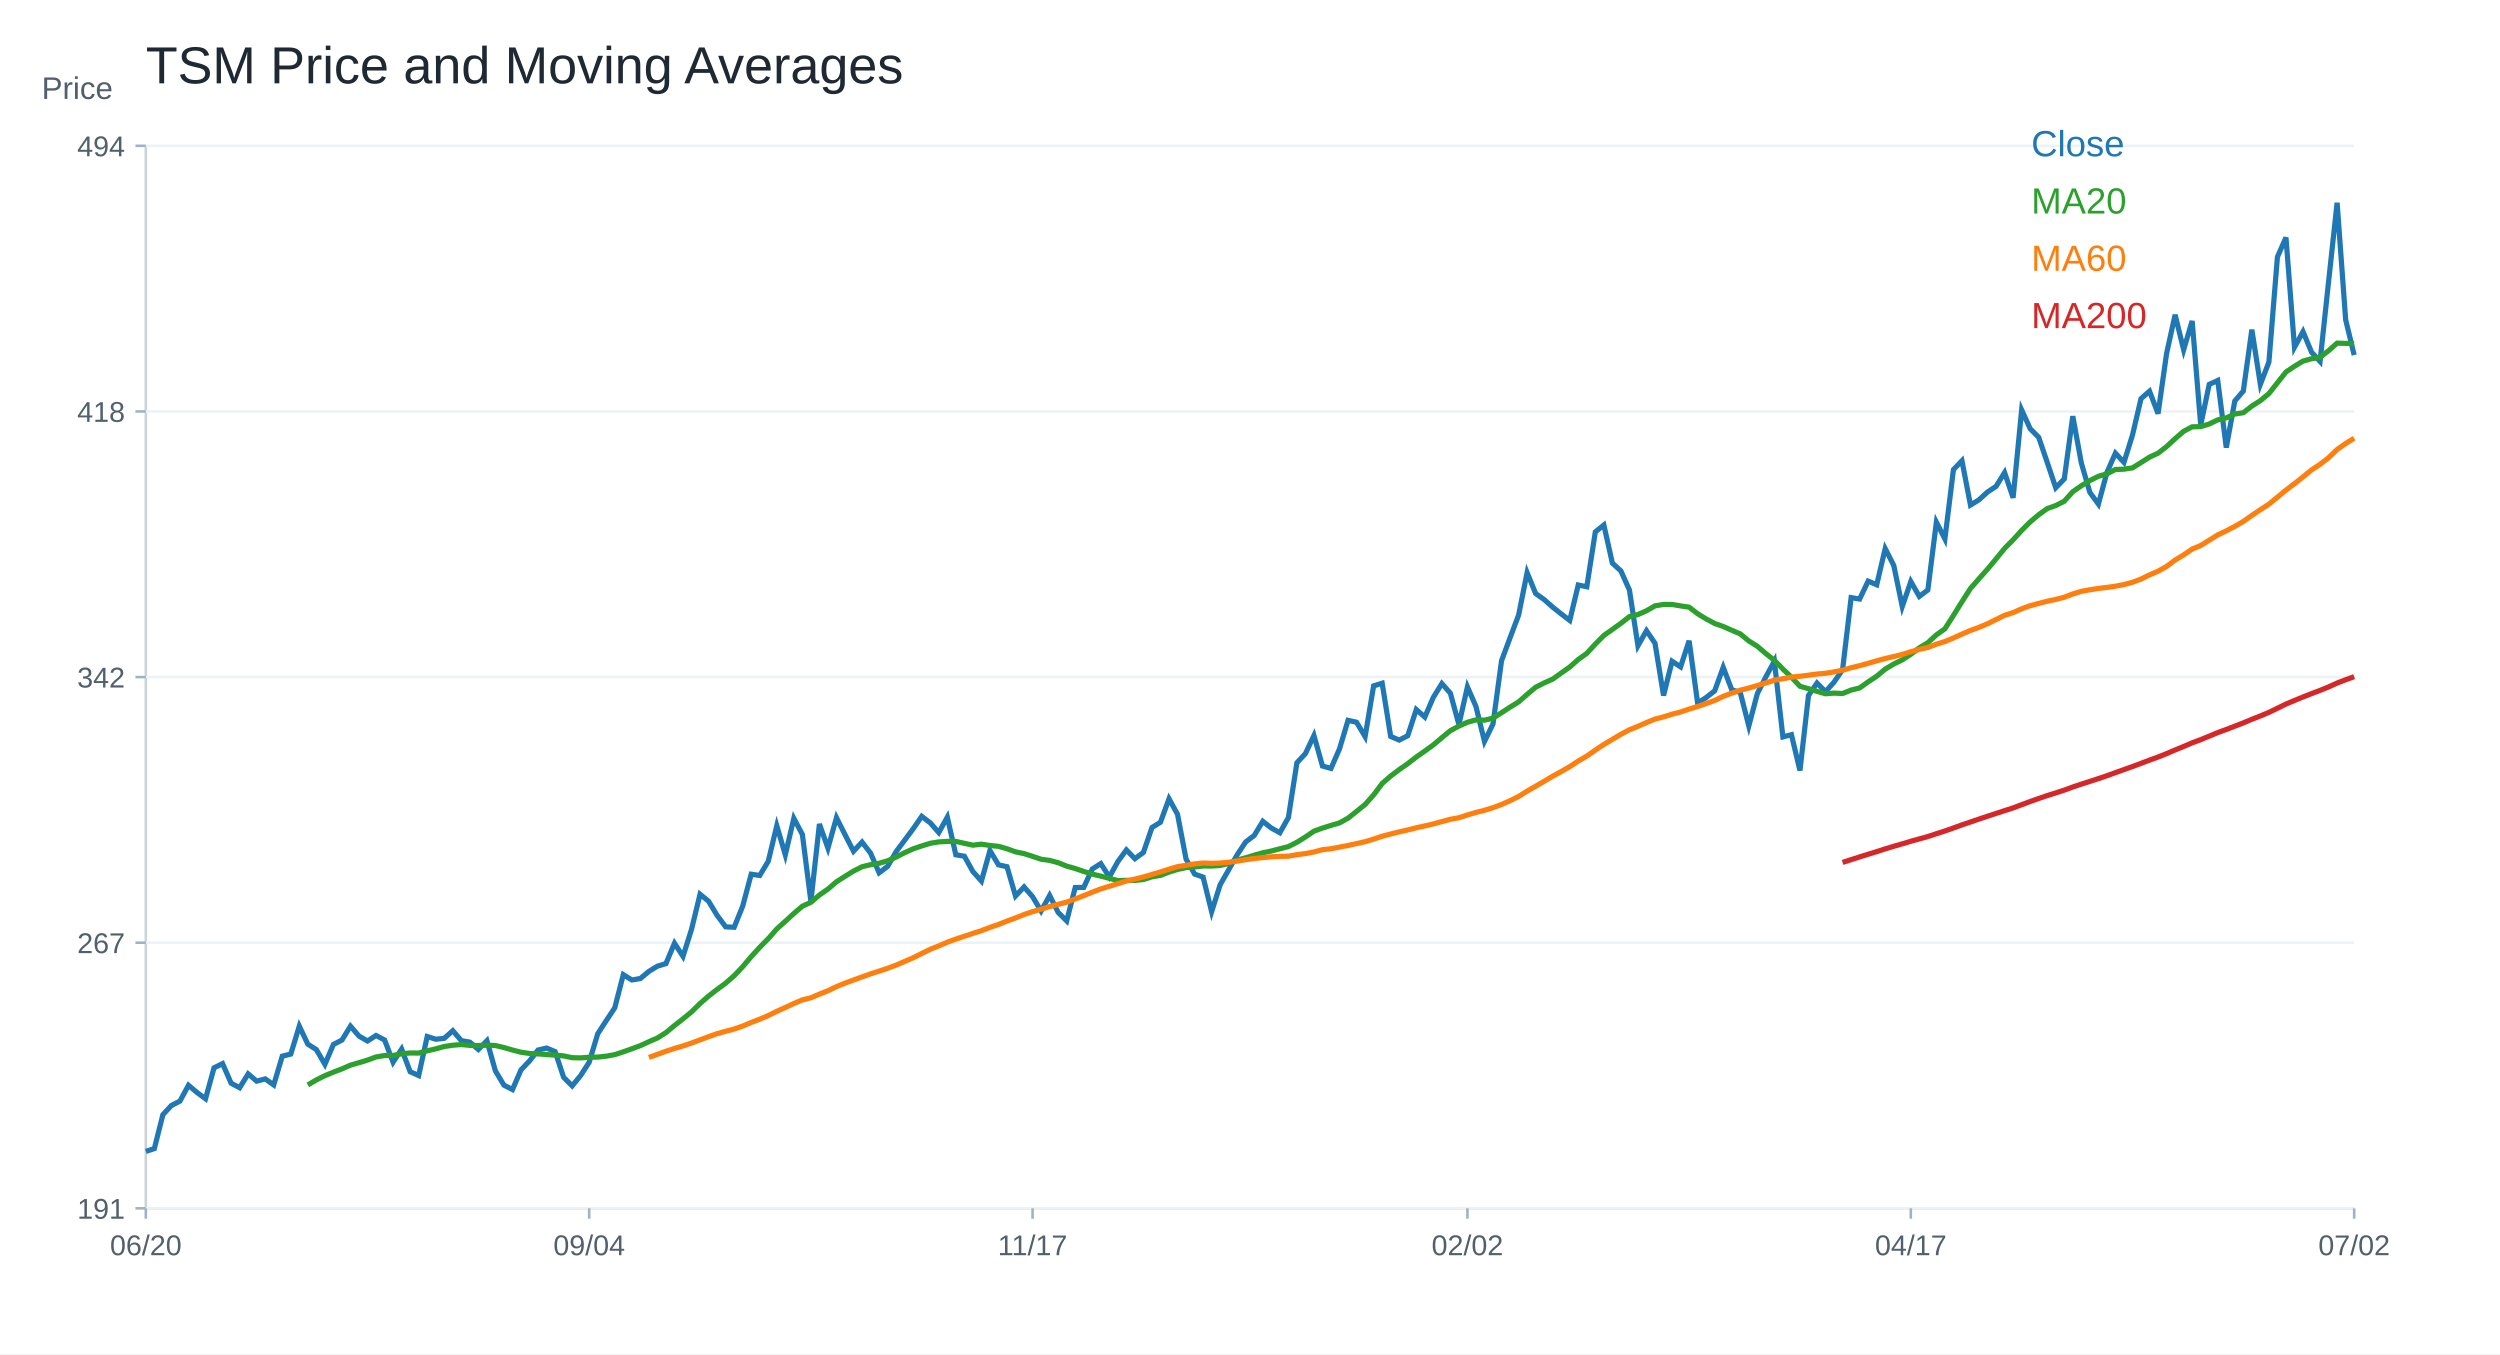
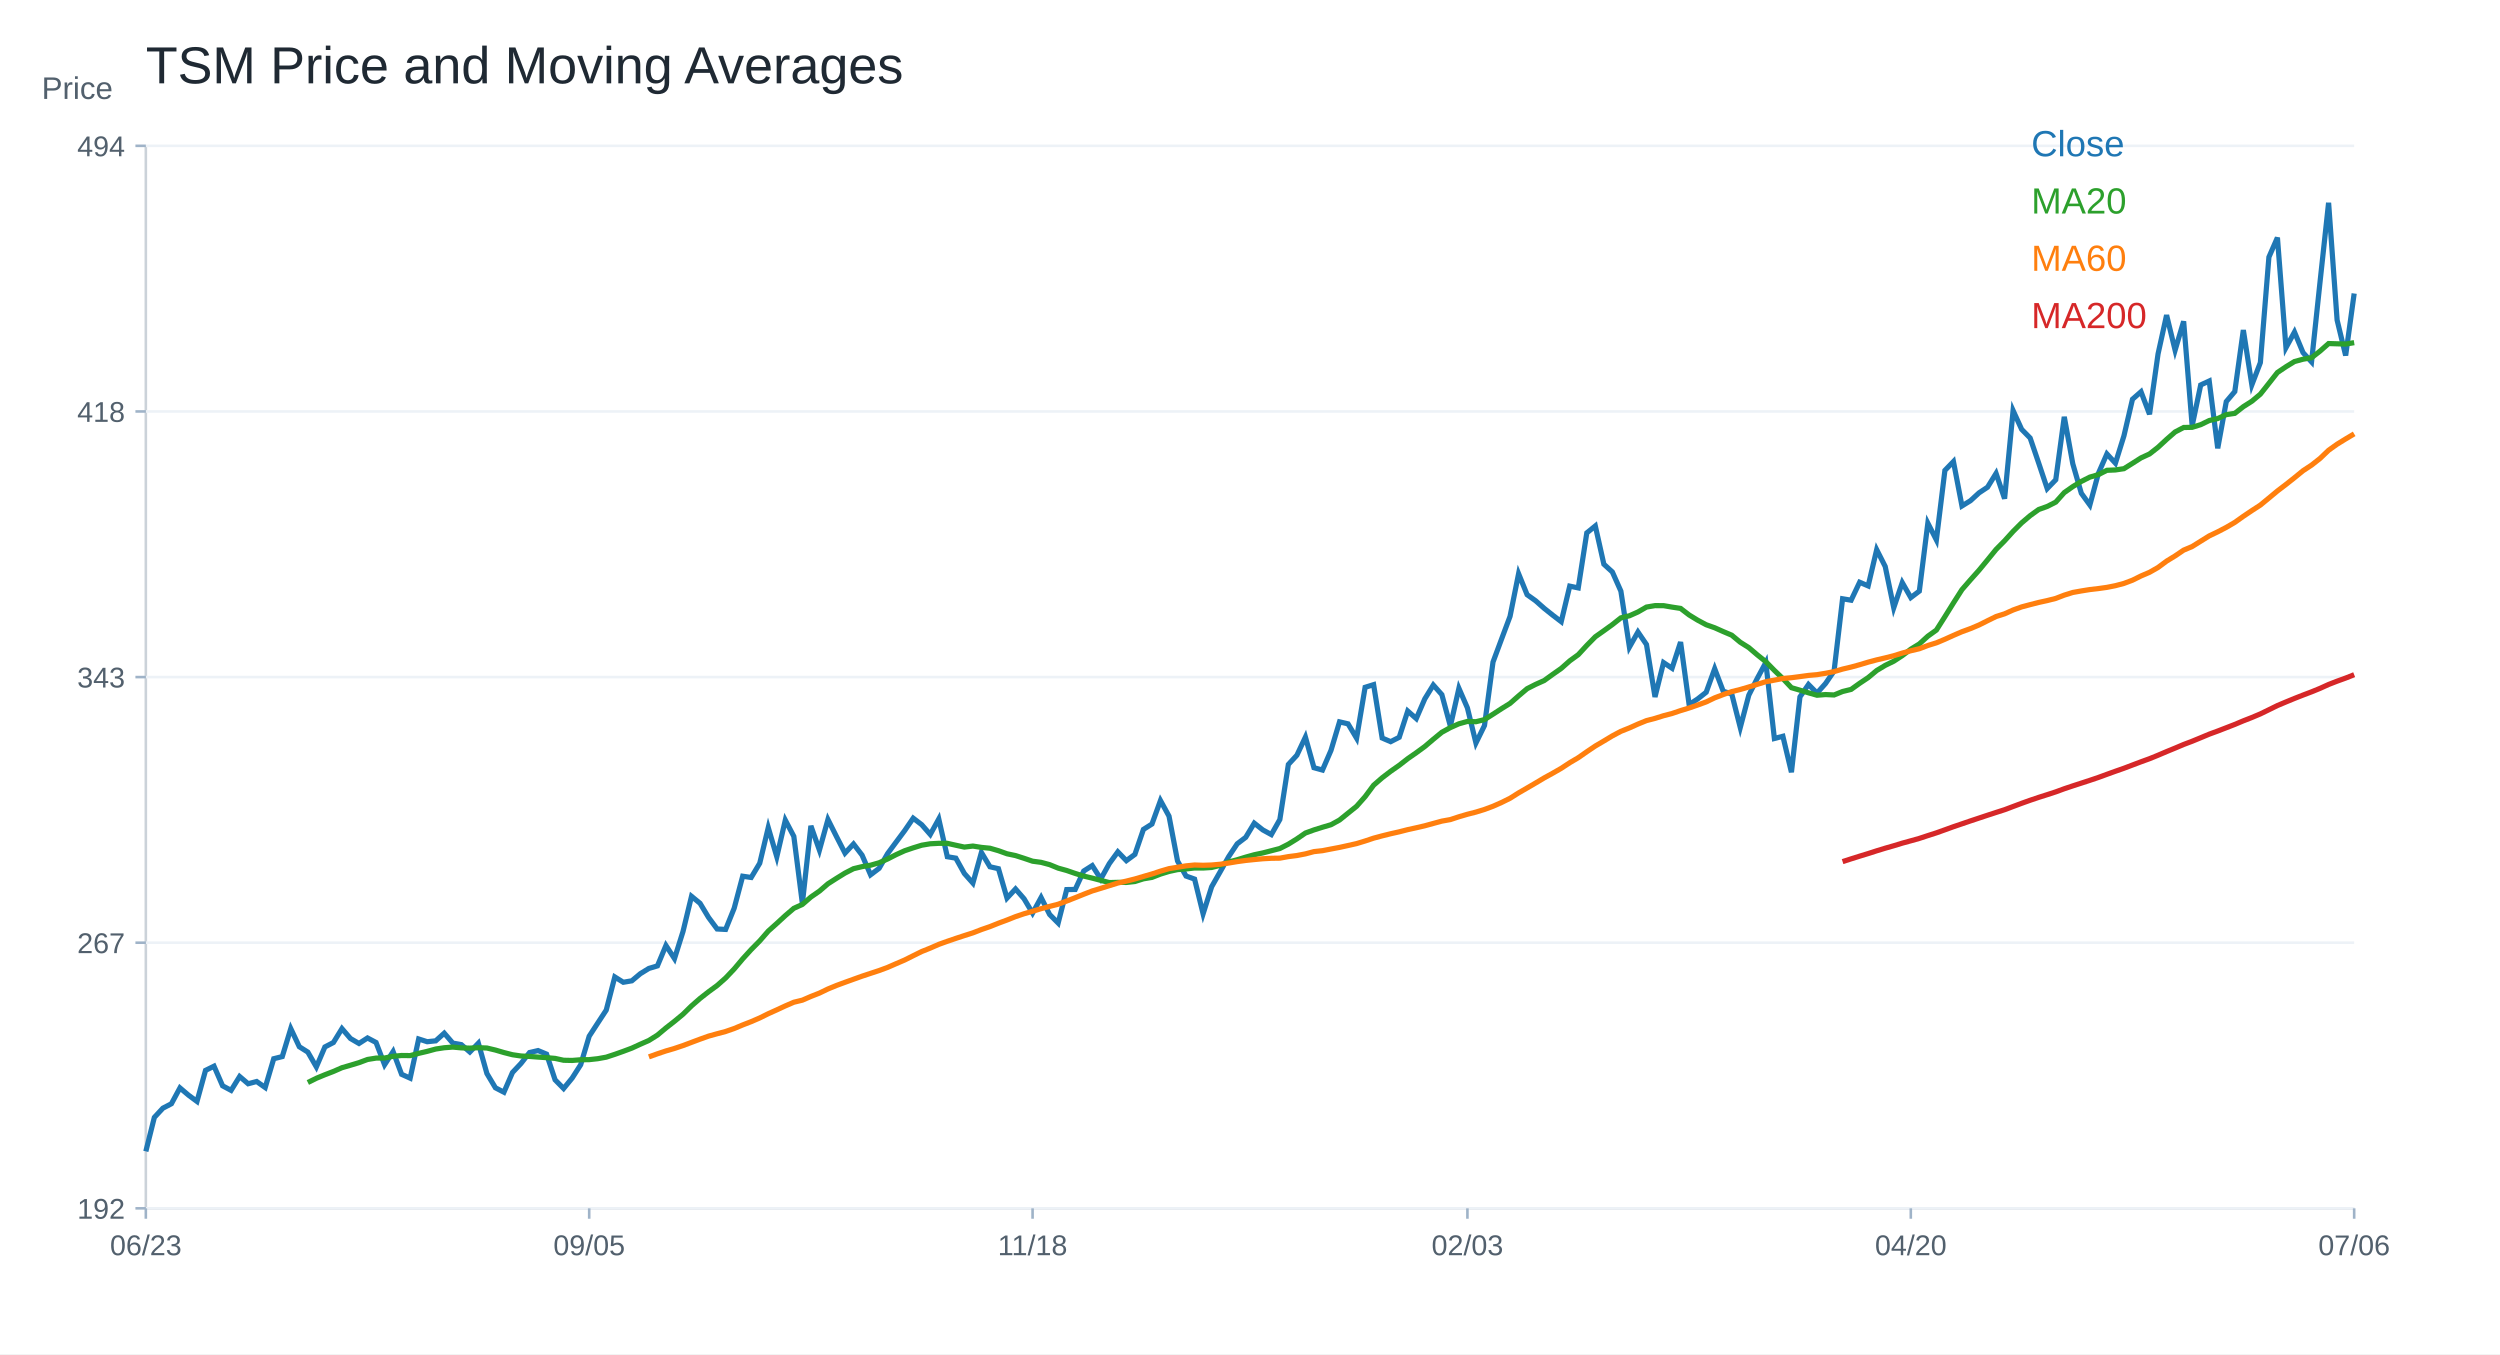
<svg xmlns="http://www.w3.org/2000/svg" width="960" height="520" viewBox="0 0 960 520">
  <rect width="100%" height="100%" fill="white" />
  <text x="56.00" y="32.00" font-size="20" font-family="Arial" fill="#1f2933" text-anchor="start">TSM Price and Moving Averages</text>
  <line x1="56" y1="464" x2="904" y2="464" stroke="#cbd2d9" />
  <line x1="56" y1="56" x2="56" y2="464" stroke="#cbd2d9" />
  <text x="16.00" y="38.00" font-size="12" font-family="Arial" fill="#52606d" text-anchor="start">Price</text>
  <line x1="56" y1="464.00" x2="904" y2="464.00" stroke="#edf2f7" />
  <line x1="52" y1="464.00" x2="56" y2="464.00" stroke="#9fb3c8" />
-   <text x="48.00" y="468.00" font-size="11" font-family="Arial" fill="#52606d" text-anchor="end">191</text>
+   <text x="48.00" y="468.00" font-size="11" font-family="Arial" fill="#52606d" text-anchor="end">192</text>
  <line x1="56" y1="362.00" x2="904" y2="362.00" stroke="#edf2f7" />
  <line x1="52" y1="362.00" x2="56" y2="362.00" stroke="#9fb3c8" />
  <text x="48.00" y="366.00" font-size="11" font-family="Arial" fill="#52606d" text-anchor="end">267</text>
  <line x1="56" y1="260.00" x2="904" y2="260.00" stroke="#edf2f7" />
  <line x1="52" y1="260.00" x2="56" y2="260.00" stroke="#9fb3c8" />
-   <text x="48.00" y="264.00" font-size="11" font-family="Arial" fill="#52606d" text-anchor="end">342</text>
+   <text x="48.00" y="264.00" font-size="11" font-family="Arial" fill="#52606d" text-anchor="end">343</text>
  <line x1="56" y1="158.00" x2="904" y2="158.00" stroke="#edf2f7" />
  <line x1="52" y1="158.00" x2="56" y2="158.00" stroke="#9fb3c8" />
  <text x="48.00" y="162.00" font-size="11" font-family="Arial" fill="#52606d" text-anchor="end">418</text>
  <line x1="56" y1="56.00" x2="904" y2="56.00" stroke="#edf2f7" />
  <line x1="52" y1="56.00" x2="56" y2="56.00" stroke="#9fb3c8" />
  <text x="48.00" y="60.00" font-size="11" font-family="Arial" fill="#52606d" text-anchor="end">494</text>
  <line x1="56.00" y1="464" x2="56.00" y2="468" stroke="#9fb3c8" />
-   <text x="56.00" y="482.00" font-size="11" font-family="Arial" fill="#52606d" text-anchor="middle">06/20</text>
+   <text x="56.00" y="482.00" font-size="11" font-family="Arial" fill="#52606d" text-anchor="middle">06/23</text>
  <line x1="226.25" y1="464" x2="226.25" y2="468" stroke="#9fb3c8" />
-   <text x="226.25" y="482.00" font-size="11" font-family="Arial" fill="#52606d" text-anchor="middle">09/04</text>
+   <text x="226.25" y="482.00" font-size="11" font-family="Arial" fill="#52606d" text-anchor="middle">09/05</text>
  <line x1="396.51" y1="464" x2="396.51" y2="468" stroke="#9fb3c8" />
-   <text x="396.51" y="482.00" font-size="11" font-family="Arial" fill="#52606d" text-anchor="middle">11/17</text>
+   <text x="396.51" y="482.00" font-size="11" font-family="Arial" fill="#52606d" text-anchor="middle">11/18</text>
  <line x1="563.49" y1="464" x2="563.49" y2="468" stroke="#9fb3c8" />
-   <text x="563.49" y="482.00" font-size="11" font-family="Arial" fill="#52606d" text-anchor="middle">02/02</text>
+   <text x="563.49" y="482.00" font-size="11" font-family="Arial" fill="#52606d" text-anchor="middle">02/03</text>
  <line x1="733.75" y1="464" x2="733.75" y2="468" stroke="#9fb3c8" />
-   <text x="733.75" y="482.00" font-size="11" font-family="Arial" fill="#52606d" text-anchor="middle">04/17</text>
+   <text x="733.75" y="482.00" font-size="11" font-family="Arial" fill="#52606d" text-anchor="middle">04/20</text>
  <line x1="904.00" y1="464" x2="904.00" y2="468" stroke="#9fb3c8" />
-   <text x="904.00" y="482.00" font-size="11" font-family="Arial" fill="#52606d" text-anchor="middle">07/02</text>
-   <polyline fill="none" stroke="#1f77b4" stroke-width="2" points="56.00,442.14 59.27,441.06 62.55,428.04 65.82,424.51 69.10,422.82 72.37,416.74 75.64,419.51 78.92,421.93 82.19,410.04 85.47,408.44 88.74,415.94 92.02,417.69 95.29,412.38 98.56,415.16 101.84,414.30 105.11,416.61 108.39,405.57 111.66,404.76 114.93,394.05 118.21,400.98 121.48,403.04 124.76,408.71 128.03,401.07 131.31,399.38 134.58,394.05 137.85,397.84 141.13,399.74 144.40,397.63 147.68,399.35 150.95,407.89 154.22,402.84 157.50,411.54 160.77,413.01 164.05,398.02 167.32,399.07 170.59,398.72 173.87,395.79 177.14,399.59 180.42,400.18 183.69,403.00 186.97,399.63 190.24,411.24 193.51,416.70 196.79,418.39 200.06,410.85 203.34,407.39 206.61,403.21 209.88,402.45 213.16,403.81 216.43,413.68 219.71,416.98 222.98,412.98 226.25,407.89 229.53,396.96 232.80,391.93 236.08,386.96 239.35,374.27 242.63,376.31 245.90,375.75 249.17,373.02 252.45,371.01 255.72,370.03 259.00,362.21 262.27,367.25 265.54,356.88 268.82,343.40 272.09,346.07 275.37,351.49 278.64,355.90 281.92,356.07 285.19,347.97 288.46,335.70 291.74,336.18 295.01,330.73 298.29,317.08 301.56,328.27 304.83,314.24 308.11,320.44 311.38,346.14 314.66,316.42 317.93,325.71 321.20,313.99 324.48,320.50 327.75,326.86 331.03,323.36 334.30,327.62 337.58,335.15 340.85,332.68 344.12,327.02 347.40,322.62 350.67,318.24 353.95,313.48 357.22,315.98 360.49,319.71 363.77,313.79 367.04,328.24 370.32,328.79 373.59,334.67 376.86,338.33 380.14,326.61 383.41,332.09 386.69,332.82 389.96,344.08 393.24,340.58 396.51,344.34 399.78,349.82 403.06,343.85 406.33,350.37 409.61,353.63 412.88,340.82 416.15,340.77 419.43,333.71 422.70,331.63 425.98,336.76 429.25,330.86 432.53,326.37 435.80,329.74 439.07,327.34 442.35,317.78 445.62,315.73 448.90,306.73 452.17,312.70 455.44,329.87 458.72,335.64 461.99,336.80 465.27,350.09 468.54,339.74 471.81,334.01 475.09,328.21 478.36,323.29 481.64,320.81 484.91,315.39 488.19,317.97 491.46,319.76 494.73,313.99 498.01,292.91 501.28,289.38 504.56,282.43 507.83,294.16 511.10,295.06 514.38,287.53 517.65,276.61 520.93,277.36 524.20,282.86 527.47,263.38 530.75,262.36 534.02,282.79 537.30,284.19 540.57,282.51 543.85,272.46 547.12,275.35 550.39,267.81 553.67,262.50 556.94,266.18 560.22,278.24 563.49,263.76 566.76,271.28 570.04,284.70 573.31,278.01 576.59,253.72 579.86,244.92 583.14,236.21 586.41,219.88 589.68,227.91 592.96,230.24 596.23,233.14 599.51,235.74 602.78,238.25 606.05,224.64 609.33,225.31 612.60,204.25 615.88,201.60 619.15,216.24 622.42,219.23 625.70,226.56 628.97,247.98 632.25,242.20 635.52,247.00 638.80,267.07 642.07,253.92 645.34,256.08 648.62,246.06 651.89,269.99 655.17,267.85 658.44,265.27 661.71,256.26 664.99,264.87 668.26,265.92 671.54,278.76 674.81,266.38 678.08,259.93 681.36,253.88 684.63,282.97 687.91,282.12 691.18,295.89 694.46,267.05 697.73,262.29 701.00,265.59 704.28,261.93 707.55,257.14 710.83,229.48 714.10,230.03 717.37,223.16 720.65,224.55 723.92,210.67 727.20,217.11 730.47,232.91 733.75,223.30 737.02,229.02 740.29,226.55 743.57,200.52 746.84,206.95 750.12,180.33 753.39,176.94 756.66,193.94 759.94,191.93 763.21,188.93 766.49,186.77 769.76,181.47 773.03,191.15 776.31,157.42 779.58,164.62 782.86,167.94 786.13,177.54 789.41,187.29 792.68,183.91 795.95,159.82 799.23,177.79 802.50,189.08 805.78,193.57 809.05,181.46 812.32,174.03 815.60,177.56 818.87,167.08 822.15,153.08 825.42,150.22 828.69,158.84 831.97,135.74 835.24,120.87 838.52,134.32 841.79,123.25 845.07,163.25 848.34,147.61 851.61,146.11 854.89,171.88 858.16,153.99 861.44,150.13 864.71,126.59 867.98,147.57 871.26,139.06 874.53,98.68 877.81,91.20 881.08,133.35 884.36,127.36 887.63,135.23 890.90,138.79 894.18,108.13 897.45,77.86 900.73,122.78 904.00,136.35" />
+   <text x="904.00" y="482.00" font-size="11" font-family="Arial" fill="#52606d" text-anchor="middle">07/06</text>
+   <polyline fill="none" stroke="#1f77b4" stroke-width="2" points="56.00,442.14 59.27,429.08 62.55,425.54 65.82,423.84 69.10,417.75 72.37,420.53 75.64,422.95 78.92,411.03 82.19,409.42 85.47,416.95 88.74,418.70 92.02,413.38 95.29,416.16 98.56,415.30 101.84,417.61 105.11,406.55 108.39,405.73 111.66,394.99 114.93,401.94 118.21,404.01 121.48,409.69 124.76,402.03 128.03,400.33 131.31,394.99 134.58,398.79 137.85,400.69 141.13,398.58 144.40,400.31 147.68,408.87 150.95,403.81 154.22,412.54 157.50,414.01 160.77,398.97 164.05,400.02 167.32,399.68 170.59,396.74 173.87,400.55 177.14,401.13 180.42,403.97 183.69,400.59 186.97,412.23 190.24,417.71 193.51,419.41 196.79,411.84 200.06,408.37 203.34,404.18 206.61,403.42 209.88,404.78 213.16,414.67 216.43,417.99 219.71,413.98 222.98,408.87 226.25,397.91 229.53,392.86 232.80,387.87 236.08,375.15 239.35,377.19 242.63,376.63 245.90,373.89 249.17,371.88 252.45,370.90 255.72,363.06 259.00,368.11 262.27,357.71 265.54,344.19 268.82,346.87 272.09,352.30 275.37,356.73 278.64,356.90 281.92,348.77 285.19,336.47 288.46,336.95 291.74,331.48 295.01,317.79 298.29,329.01 301.56,314.94 304.83,321.17 308.11,346.94 311.38,317.13 314.66,326.45 317.93,314.69 321.20,321.22 324.48,327.60 327.75,324.09 331.03,328.37 334.30,335.92 337.58,333.44 340.85,327.76 344.12,323.35 347.40,318.95 350.67,314.18 353.95,316.69 357.22,320.43 360.49,314.49 363.77,328.98 367.04,329.53 370.32,335.43 373.59,339.11 376.86,327.35 380.14,332.84 383.41,333.58 386.69,344.87 389.96,341.36 393.24,345.13 396.51,350.63 399.78,344.64 403.06,351.17 406.33,354.45 409.61,341.60 412.88,341.55 416.15,334.47 419.43,332.39 422.70,337.52 425.98,331.61 429.25,327.11 432.53,330.49 435.80,328.08 439.07,318.50 442.35,316.43 445.62,307.41 448.90,313.40 452.17,330.62 455.44,336.40 458.72,337.57 461.99,350.90 465.27,340.52 468.54,334.78 471.81,328.95 475.09,324.02 478.36,321.53 481.64,316.10 484.91,318.68 488.19,320.48 491.46,314.69 494.73,293.55 498.01,290.00 501.28,283.04 504.56,294.80 507.83,295.70 511.10,288.15 514.38,277.20 517.65,277.96 520.93,283.47 524.20,263.93 527.47,262.91 530.75,283.40 534.02,284.80 537.30,283.12 540.57,273.04 543.85,275.94 547.12,268.37 550.39,263.05 553.67,266.74 556.94,278.83 560.22,264.31 563.49,271.85 566.76,285.31 570.04,278.60 573.31,254.24 576.59,245.42 579.86,236.68 583.14,220.30 586.41,228.36 589.68,230.70 592.96,233.60 596.23,236.21 599.51,238.72 602.78,225.08 606.05,225.75 609.33,204.63 612.60,201.97 615.88,216.65 619.15,219.65 622.42,227.00 625.70,248.49 628.97,242.69 632.25,247.50 635.52,267.63 638.80,254.44 642.07,256.61 645.34,246.56 648.62,270.56 651.89,268.41 655.17,265.83 658.44,256.79 661.71,265.43 664.99,266.48 668.26,279.36 671.54,266.94 674.81,260.47 678.08,254.40 681.36,283.58 684.63,282.73 687.91,296.54 691.18,267.61 694.46,262.84 697.73,266.14 701.00,262.48 704.28,257.68 707.55,229.93 710.83,230.48 714.10,223.59 717.37,224.98 720.65,211.07 723.92,217.53 727.20,233.37 730.47,223.73 733.75,229.47 737.02,226.99 740.29,200.89 743.57,207.33 746.84,180.64 750.12,177.24 753.39,194.28 756.66,192.27 759.94,189.26 763.21,187.09 766.49,181.78 769.76,191.49 773.03,157.66 776.31,164.87 779.58,168.20 782.86,177.83 786.13,187.62 789.41,184.22 792.68,160.06 795.95,178.09 799.23,189.41 802.50,193.92 805.78,181.77 809.05,174.31 812.32,177.86 815.60,167.34 818.87,153.31 822.15,150.43 825.42,159.08 828.69,135.91 831.97,121.00 835.24,134.48 838.52,123.39 841.79,163.50 845.07,147.82 848.34,146.31 851.61,172.15 854.89,154.21 858.16,150.35 861.44,126.74 864.71,147.78 867.98,139.24 871.26,98.74 874.53,91.24 877.81,133.51 881.08,127.51 884.36,135.40 887.63,138.97 890.90,108.22 894.18,77.86 897.45,122.91 900.73,136.52 904.00,112.70" />
  <text x="780.00" y="60.00" font-size="14" font-family="Arial" fill="#1f77b4" text-anchor="start">Close</text>
-   <polyline fill="none" stroke="#2ca02c" stroke-width="2" points="118.21,416.63 121.48,414.68 124.76,413.06 128.03,411.71 131.31,410.45 134.58,409.02 137.85,408.07 141.13,407.08 144.40,405.87 147.68,405.33 150.95,405.31 154.22,404.65 157.50,404.34 160.77,404.38 164.05,403.52 167.32,402.76 170.59,401.86 173.87,401.37 177.14,401.11 180.42,401.42 183.69,401.52 186.97,401.35 190.24,401.48 193.51,402.26 196.79,403.21 200.06,404.05 203.34,404.53 206.61,404.70 209.88,404.94 213.16,405.17 216.43,405.46 219.71,406.16 222.98,406.23 226.25,405.98 229.53,405.93 232.80,405.57 236.08,404.98 239.35,403.90 242.63,402.74 245.90,401.52 249.17,400.02 252.45,398.59 255.72,396.53 259.00,393.80 262.27,391.25 265.54,388.55 268.82,385.35 272.09,382.49 275.37,379.94 278.64,377.55 281.92,374.67 285.19,371.22 288.46,367.35 291.74,363.77 295.01,360.46 298.29,356.71 301.56,353.78 304.83,350.78 308.11,347.98 311.38,346.50 314.66,343.67 317.93,341.41 321.20,338.61 324.48,336.52 327.75,334.50 331.03,332.83 334.30,332.04 337.58,331.49 340.85,330.55 344.12,329.11 347.40,327.43 350.67,325.95 353.95,324.84 357.22,323.83 360.49,323.28 363.77,323.11 367.04,323.11 370.32,323.84 373.59,324.55 376.86,324.16 380.14,324.67 383.41,324.99 386.69,325.93 389.96,327.11 393.24,327.79 396.51,328.84 399.78,329.95 403.06,330.39 406.33,331.27 409.61,332.60 412.88,333.51 416.15,334.64 419.43,335.65 422.70,336.43 425.98,337.28 429.25,338.14 432.53,338.04 435.80,338.09 439.07,337.73 442.35,336.70 445.62,336.15 448.90,334.89 452.17,333.88 455.44,333.17 458.72,332.92 461.99,332.55 465.27,332.56 468.54,332.35 471.81,331.54 475.09,330.26 478.36,329.39 481.64,328.39 484.91,327.47 488.19,326.79 491.46,325.94 494.73,325.10 498.01,323.43 501.28,321.41 504.56,319.16 507.83,317.98 511.10,316.95 514.38,315.99 517.65,314.18 520.93,311.56 524.20,308.92 527.47,305.25 530.75,300.86 534.02,298.01 537.30,295.52 540.57,293.24 543.85,290.70 547.12,288.42 550.39,286.04 553.67,283.27 556.94,280.59 560.22,278.80 563.49,277.35 566.76,276.44 570.04,276.55 573.31,275.75 576.59,273.68 579.86,271.55 583.14,269.53 586.41,266.66 589.68,263.91 592.96,262.25 596.23,260.79 599.51,258.44 602.78,256.14 606.05,253.25 609.33,250.89 612.60,247.33 615.88,244.02 619.15,241.71 622.42,239.36 625.70,236.78 628.97,235.99 632.25,234.54 635.52,232.65 638.80,232.10 642.07,232.11 645.34,232.67 648.62,233.16 651.89,235.67 655.17,237.67 658.44,239.42 661.71,240.57 664.99,242.03 668.26,243.41 671.54,246.12 674.81,248.17 678.08,250.96 681.36,253.57 684.63,256.91 687.91,260.05 691.18,263.52 694.46,264.47 697.73,265.48 701.00,266.41 704.28,266.15 707.55,266.31 710.83,264.98 714.10,264.18 717.37,261.84 720.65,259.67 723.92,256.94 727.20,254.99 730.47,253.39 733.75,251.26 737.02,248.77 740.29,246.78 743.57,243.81 746.84,241.46 750.12,236.33 753.39,231.07 756.66,225.97 759.94,222.22 763.21,218.55 766.49,214.61 769.76,210.59 773.03,207.29 776.31,203.68 779.58,200.41 782.86,197.65 786.13,195.30 789.41,194.13 792.68,192.47 795.95,188.82 799.23,186.54 802.50,184.54 805.78,182.90 809.05,181.94 812.32,180.30 815.60,180.16 818.87,179.67 822.15,177.62 825.42,175.54 828.69,174.03 831.97,171.48 835.24,168.45 838.52,165.61 841.79,163.90 845.07,163.83 848.34,162.81 851.61,161.24 854.89,160.47 858.16,158.98 861.44,158.49 864.71,155.93 867.98,153.86 871.26,151.13 874.53,146.99 877.81,142.85 881.08,140.64 884.36,138.65 887.63,137.76 890.90,137.19 894.18,134.66 897.45,131.76 900.73,131.86 904.00,131.96" />
+   <polyline fill="none" stroke="#2ca02c" stroke-width="2" points="118.21,415.68 121.48,414.06 124.76,412.70 128.03,411.44 131.31,410.00 134.58,409.05 137.85,408.06 141.13,406.84 144.40,406.31 147.68,406.28 150.95,405.62 154.22,405.31 157.50,405.35 160.77,404.49 164.05,403.72 167.32,402.83 170.59,402.33 173.87,402.08 177.14,402.38 180.42,402.48 183.69,402.31 186.97,402.44 190.24,403.22 193.51,404.18 196.79,405.02 200.06,405.50 203.34,405.67 206.61,405.92 209.88,406.14 213.16,406.43 216.43,407.14 219.71,407.21 222.98,406.95 226.25,406.90 229.53,406.54 232.80,405.95 236.08,404.87 239.35,403.71 242.63,402.48 245.90,400.98 249.17,399.54 252.45,397.48 255.72,394.74 259.00,392.18 262.27,389.47 265.54,386.26 268.82,383.40 272.09,380.84 275.37,378.44 278.64,375.55 281.92,372.09 285.19,368.21 288.46,364.62 291.74,361.30 295.01,357.54 298.29,354.60 301.56,351.59 304.83,348.79 308.11,347.30 311.38,344.46 314.66,342.19 317.93,339.38 321.20,337.29 324.48,335.26 327.75,333.58 331.03,332.79 334.30,332.24 337.58,331.30 340.85,329.85 344.12,328.18 347.40,326.68 350.67,325.57 353.95,324.56 357.22,324.01 360.49,323.84 363.77,323.84 367.04,324.57 370.32,325.28 373.59,324.89 376.86,325.40 380.14,325.72 383.41,326.67 386.69,327.85 389.96,328.54 393.24,329.59 396.51,330.70 399.78,331.14 403.06,332.02 406.33,333.36 409.61,334.27 412.88,335.40 416.15,336.42 419.43,337.20 422.70,338.06 425.98,338.91 429.25,338.82 432.53,338.86 435.80,338.50 439.07,337.47 442.35,336.92 445.62,335.65 448.90,334.64 452.17,333.93 455.44,333.68 458.72,333.30 461.99,333.32 465.27,333.11 468.54,332.29 471.81,331.01 475.09,330.14 478.36,329.13 481.64,328.22 484.91,327.53 488.19,326.68 491.46,325.83 494.73,324.16 498.01,322.13 501.28,319.88 504.56,318.69 507.83,317.66 511.10,316.69 514.38,314.89 517.65,312.25 520.93,309.61 524.20,305.92 527.47,301.52 530.75,298.67 534.02,296.17 537.30,293.88 540.57,291.33 543.85,289.05 547.12,286.66 550.39,283.88 553.67,281.19 556.94,279.40 560.22,277.94 563.49,277.03 566.76,277.14 570.04,276.33 573.31,274.26 576.59,272.13 579.86,270.10 583.14,267.22 586.41,264.46 589.68,262.80 592.96,261.33 596.23,258.97 599.51,256.67 602.78,253.77 606.05,251.40 609.33,247.84 612.60,244.52 615.88,242.20 619.15,239.84 622.42,237.25 625.70,236.46 628.97,235.00 632.25,233.11 635.52,232.56 638.80,232.57 642.07,233.13 645.34,233.63 648.62,236.14 651.89,238.14 655.17,239.90 658.44,241.06 661.71,242.52 664.99,243.91 668.26,246.62 671.54,248.68 674.81,251.47 678.08,254.09 681.36,257.44 684.63,260.59 687.91,264.07 691.18,265.03 694.46,266.04 697.73,266.97 701.00,266.71 704.28,266.87 707.55,265.54 710.83,264.73 714.10,262.39 717.37,260.21 720.65,257.48 723.92,255.51 727.20,253.91 730.47,251.77 733.75,249.28 737.02,247.28 740.29,244.30 743.57,241.95 746.84,236.80 750.12,231.53 753.39,226.41 756.66,222.65 759.94,218.97 763.21,215.01 766.49,210.98 769.76,207.67 773.03,204.06 776.31,200.78 779.58,198.01 782.86,195.65 786.13,194.48 789.41,192.81 792.68,189.15 795.95,186.86 799.23,184.86 802.50,183.21 805.78,182.25 809.05,180.60 812.32,180.46 815.60,179.97 818.87,177.92 822.15,175.83 825.42,174.32 828.69,171.76 831.97,168.72 835.24,165.87 838.52,164.16 841.79,164.09 845.07,163.07 848.34,161.49 851.61,160.72 854.89,159.22 858.16,158.73 861.44,156.16 864.71,154.08 867.98,151.35 871.26,147.20 874.53,143.04 877.81,140.83 881.08,138.83 884.36,137.94 887.63,137.37 890.90,134.82 894.18,131.92 897.45,132.02 900.73,132.12 904.00,131.58" />
  <text x="780.00" y="82.00" font-size="14" font-family="Arial" fill="#2ca02c" text-anchor="start">MA20</text>
-   <polyline fill="none" stroke="#ff7f0e" stroke-width="2" points="249.17,406.06 252.45,404.87 255.72,403.69 259.00,402.59 262.27,401.64 265.54,400.54 268.82,399.32 272.09,398.09 275.37,396.92 278.64,396.02 281.92,395.14 285.19,394.01 288.46,392.64 291.74,391.37 295.01,389.97 298.29,388.35 301.56,386.87 304.83,385.35 308.11,383.95 311.38,383.15 314.66,381.74 317.93,380.45 321.20,378.87 324.48,377.53 327.75,376.32 331.03,375.14 334.30,373.97 337.58,372.90 340.85,371.81 344.12,370.61 347.40,369.19 350.67,367.78 353.95,366.14 357.22,364.52 360.49,363.22 363.77,361.80 367.04,360.62 370.32,359.51 373.59,358.42 376.86,357.39 380.14,356.12 383.41,354.99 386.69,353.69 389.96,352.48 393.24,351.18 396.51,350.07 399.78,349.11 403.06,348.12 406.33,347.26 409.61,346.42 412.88,345.20 416.15,343.93 419.43,342.61 422.70,341.34 425.98,340.34 429.25,339.32 432.53,338.31 435.80,337.57 439.07,336.75 442.35,335.79 445.62,334.83 448.90,333.76 452.17,332.80 455.44,332.27 458.72,331.74 461.99,331.40 465.27,331.52 468.54,331.41 471.81,331.12 475.09,330.66 478.36,330.11 481.64,329.66 484.91,329.32 488.19,329.02 491.46,328.83 494.73,328.78 498.01,328.19 501.28,327.78 504.56,327.15 507.83,326.28 511.10,325.92 514.38,325.29 517.65,324.66 520.93,323.94 524.20,323.21 527.47,322.21 530.75,321.12 534.02,320.25 537.30,319.44 540.57,318.70 543.85,317.87 547.12,317.15 550.39,316.39 553.67,315.50 556.94,314.61 560.22,314.01 563.49,312.94 566.76,311.98 570.04,311.15 573.31,310.14 576.59,308.93 579.86,307.47 583.14,305.86 586.41,303.79 589.68,301.92 592.96,300.01 596.23,298.07 599.51,296.27 602.78,294.40 606.05,292.25 609.33,290.32 612.60,288.05 615.88,285.85 619.15,283.92 622.42,281.97 625.70,280.23 628.97,278.92 632.25,277.46 635.52,276.12 638.80,275.28 642.07,274.25 645.34,273.40 648.62,272.29 651.89,271.29 655.17,270.16 658.44,268.97 661.71,267.41 664.99,266.16 668.26,265.03 671.54,264.20 674.81,263.25 678.08,262.24 681.36,261.21 684.63,260.63 687.91,260.00 691.18,259.70 694.46,259.27 697.73,258.82 701.00,258.54 704.28,258.00 707.55,257.37 710.83,256.40 714.10,255.62 717.37,254.72 720.65,253.75 723.92,252.87 727.20,252.12 730.47,251.29 733.75,250.27 737.02,249.38 740.29,248.61 743.57,247.37 746.84,246.35 750.12,244.98 753.39,243.50 756.66,242.09 759.94,240.89 763.21,239.52 766.49,237.89 769.76,236.28 773.03,235.24 776.31,233.78 779.58,232.59 782.86,231.72 786.13,230.88 789.41,230.16 792.68,229.34 795.95,228.08 799.23,227.07 802.50,226.48 805.78,225.95 809.05,225.57 812.32,225.11 815.60,224.47 818.87,223.60 822.15,222.37 825.42,220.74 828.69,219.35 831.97,217.50 835.24,215.06 838.52,213.07 841.79,210.85 845.07,209.47 848.34,207.43 851.61,205.41 854.89,203.85 858.16,202.14 861.44,200.23 864.71,197.91 867.98,195.72 871.26,193.60 874.53,190.91 877.81,188.20 881.08,185.71 884.36,183.13 887.63,180.45 890.90,178.31 894.18,175.75 897.45,172.62 900.73,170.30 904.00,168.28" />
+   <polyline fill="none" stroke="#ff7f0e" stroke-width="2" points="249.17,405.84 252.45,404.66 255.72,403.56 259.00,402.60 262.27,401.50 265.54,400.27 268.82,399.04 272.09,397.87 275.37,396.96 278.64,396.09 281.92,394.95 285.19,393.58 288.46,392.31 291.74,390.89 295.01,389.27 298.29,387.79 301.56,386.27 304.83,384.86 308.11,384.06 311.38,382.64 314.66,381.35 317.93,379.77 321.20,378.42 324.48,377.21 327.75,376.03 331.03,374.85 334.30,373.77 337.58,372.69 340.85,371.48 344.12,370.05 347.40,368.64 350.67,367.00 353.95,365.38 357.22,364.07 360.49,362.64 363.77,361.46 367.04,360.34 370.32,359.26 373.59,358.22 376.86,356.95 380.14,355.82 383.41,354.51 386.69,353.29 389.96,351.99 393.24,350.88 396.51,349.92 399.78,348.93 403.06,348.06 406.33,347.22 409.61,346.00 412.88,344.72 416.15,343.40 419.43,342.12 422.70,341.12 425.98,340.10 429.25,339.08 432.53,338.34 435.80,337.52 439.07,336.55 442.35,335.60 445.62,334.52 448.90,333.56 452.17,333.02 455.44,332.49 458.72,332.16 461.99,332.27 465.27,332.16 468.54,331.87 471.81,331.41 475.09,330.86 478.36,330.41 481.64,330.07 484.91,329.76 488.19,329.58 491.46,329.53 494.73,328.94 498.01,328.52 501.28,327.89 504.56,327.02 507.83,326.66 511.10,326.02 514.38,325.40 517.65,324.68 520.93,323.94 524.20,322.94 527.47,321.85 530.75,320.97 534.02,320.16 537.30,319.42 540.57,318.58 543.85,317.86 547.12,317.10 550.39,316.20 553.67,315.31 556.94,314.72 560.22,313.64 563.49,312.68 566.76,311.84 570.04,310.83 573.31,309.61 576.59,308.16 579.86,306.54 583.14,304.47 586.41,302.58 589.68,300.67 592.96,298.72 596.23,296.92 599.51,295.04 602.78,292.89 606.05,290.96 609.33,288.67 612.60,286.47 615.88,284.54 619.15,282.57 622.42,280.83 625.70,279.52 628.97,278.05 632.25,276.71 635.52,275.86 638.80,274.83 642.07,273.98 645.34,272.87 648.62,271.87 651.89,270.74 655.17,269.54 658.44,267.97 661.71,266.72 664.99,265.58 668.26,264.76 671.54,263.80 674.81,262.79 678.08,261.76 681.36,261.17 684.63,260.54 687.91,260.24 691.18,259.81 694.46,259.36 697.73,259.07 701.00,258.54 704.28,257.90 707.55,256.93 710.83,256.15 714.10,255.25 717.37,254.27 720.65,253.39 723.92,252.63 727.20,251.80 730.47,250.78 733.75,249.89 737.02,249.12 740.29,247.87 743.57,246.85 746.84,245.48 750.12,243.99 753.39,242.58 756.66,241.38 759.94,240.00 763.21,238.36 766.49,236.75 769.76,235.71 773.03,234.24 776.31,233.05 779.58,232.18 782.86,231.34 786.13,230.62 789.41,229.79 792.68,228.53 795.95,227.51 799.23,226.92 802.50,226.39 805.78,226.01 809.05,225.55 812.32,224.90 815.60,224.03 818.87,222.80 822.15,221.17 825.42,219.77 828.69,217.91 831.97,215.47 835.24,213.47 838.52,211.25 841.79,209.87 845.07,207.82 848.34,205.79 851.61,204.22 854.89,202.51 858.16,200.60 861.44,198.27 864.71,196.07 867.98,193.95 871.26,191.25 874.53,188.53 877.81,186.03 881.08,183.44 884.36,180.76 887.63,178.61 890.90,176.04 894.18,172.90 897.45,170.57 900.73,168.55 904.00,166.60" />
  <text x="780.00" y="104.00" font-size="14" font-family="Arial" fill="#ff7f0e" text-anchor="start">MA60</text>
-   <polyline fill="none" stroke="#d62728" stroke-width="2" points="707.55,331.17 710.83,330.11 714.10,329.05 717.37,328.03 720.65,327.03 723.92,325.97 727.20,324.97 730.47,324.04 733.75,323.04 737.02,322.14 740.29,321.23 743.57,320.15 746.84,319.10 750.12,317.94 753.39,316.75 756.66,315.65 759.94,314.52 763.21,313.44 766.49,312.35 769.76,311.29 773.03,310.24 776.31,309.01 779.58,307.79 782.86,306.62 786.13,305.51 789.41,304.48 792.68,303.41 795.95,302.21 799.23,301.11 802.50,300.06 805.78,298.99 809.05,297.88 812.32,296.69 815.60,295.52 818.87,294.36 822.15,293.13 825.42,291.89 828.69,290.71 831.97,289.39 835.24,287.99 838.52,286.65 841.79,285.26 845.07,284.02 848.34,282.68 851.61,281.32 854.89,280.12 858.16,278.86 861.44,277.59 864.71,276.21 867.98,274.93 871.26,273.56 874.53,271.97 877.81,270.36 881.08,268.98 884.36,267.64 887.63,266.35 890.90,265.11 894.18,263.78 897.45,262.29 900.73,261.02 904.00,259.84" />
+   <polyline fill="none" stroke="#d62728" stroke-width="2" points="707.55,330.86 710.83,329.80 714.10,328.77 717.37,327.77 720.65,326.71 723.92,325.71 727.20,324.77 730.47,323.77 733.75,322.87 737.02,321.95 740.29,320.87 743.57,319.82 746.84,318.65 750.12,317.46 753.39,316.35 756.66,315.23 759.94,314.14 763.21,313.05 766.49,311.98 769.76,310.93 773.03,309.70 776.31,308.47 779.58,307.30 782.86,306.19 786.13,305.15 789.41,304.08 792.68,302.88 795.95,301.78 799.23,300.72 802.50,299.65 805.78,298.54 809.05,297.34 812.32,296.16 815.60,295.01 818.87,293.77 822.15,292.53 825.42,291.34 828.69,290.01 831.97,288.61 835.24,287.27 838.52,285.88 841.79,284.64 845.07,283.29 848.34,281.92 851.61,280.72 854.89,279.45 858.16,278.18 861.44,276.80 864.71,275.52 867.98,274.14 871.26,272.54 874.53,270.93 877.81,269.55 881.08,268.20 884.36,266.91 887.63,265.67 890.90,264.33 894.18,262.84 897.45,261.57 900.73,260.38 904.00,259.08" />
  <text x="780.00" y="126.00" font-size="14" font-family="Arial" fill="#d62728" text-anchor="start">MA200</text>
</svg>
